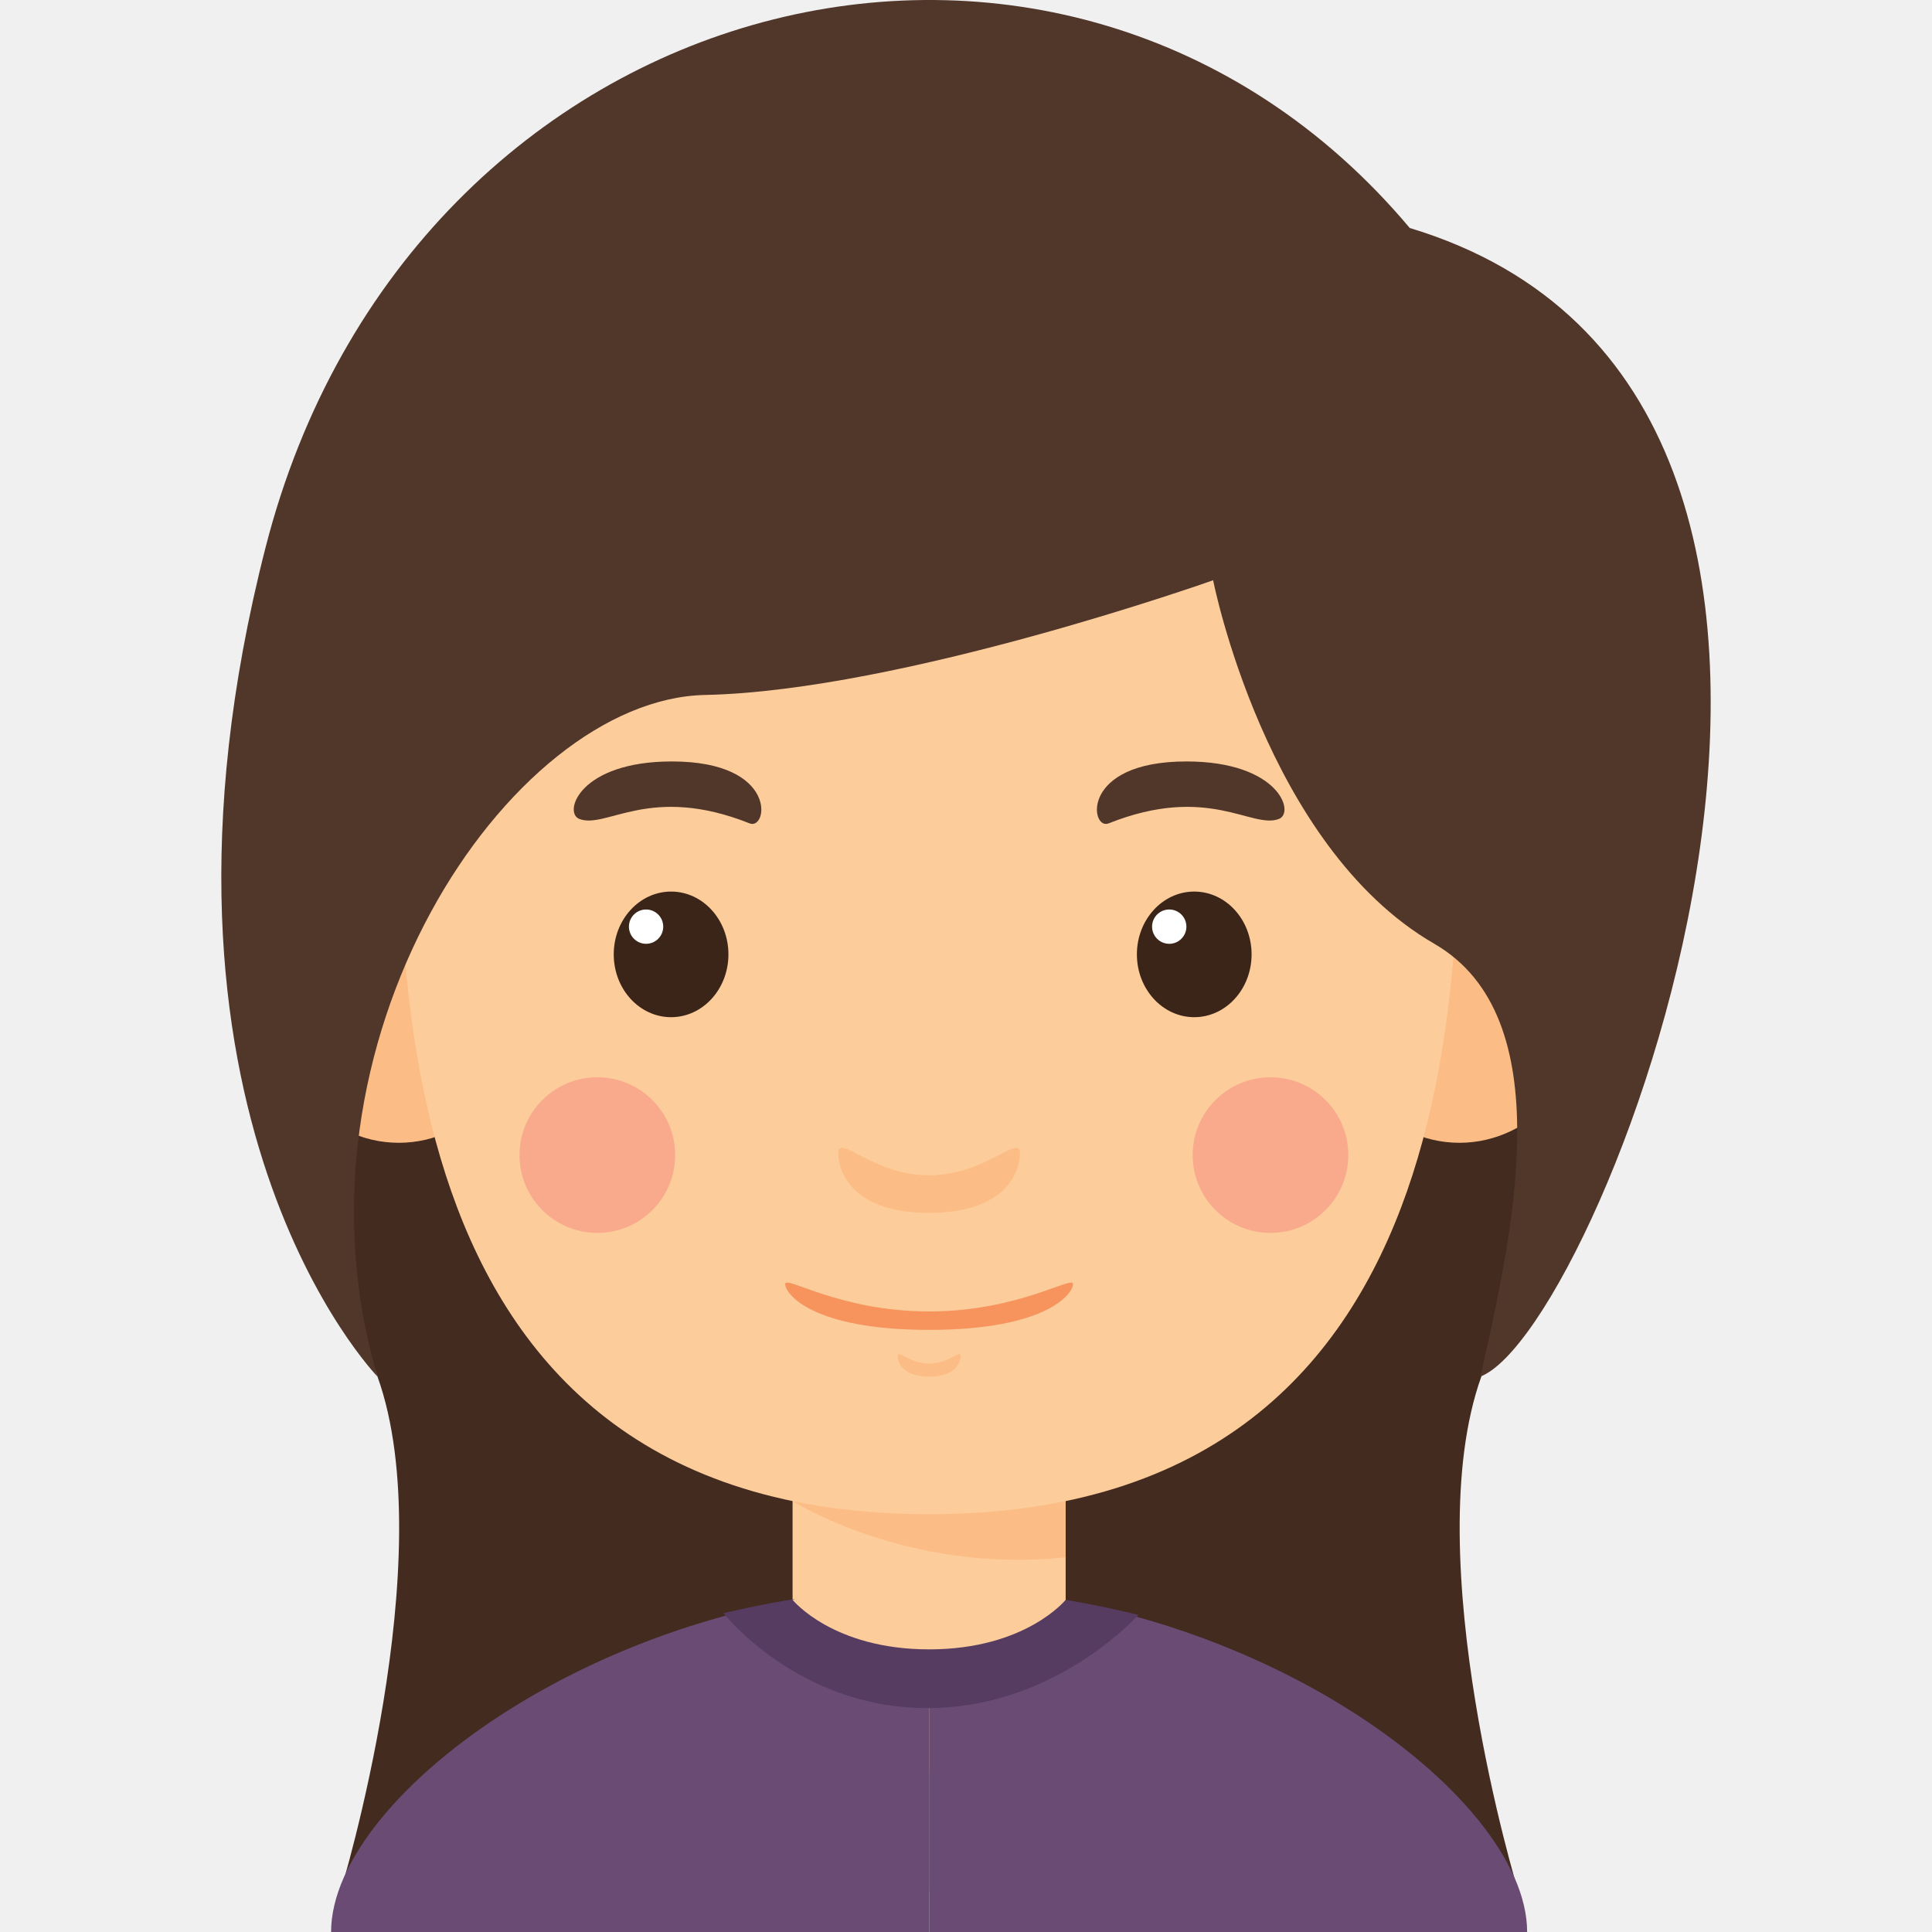
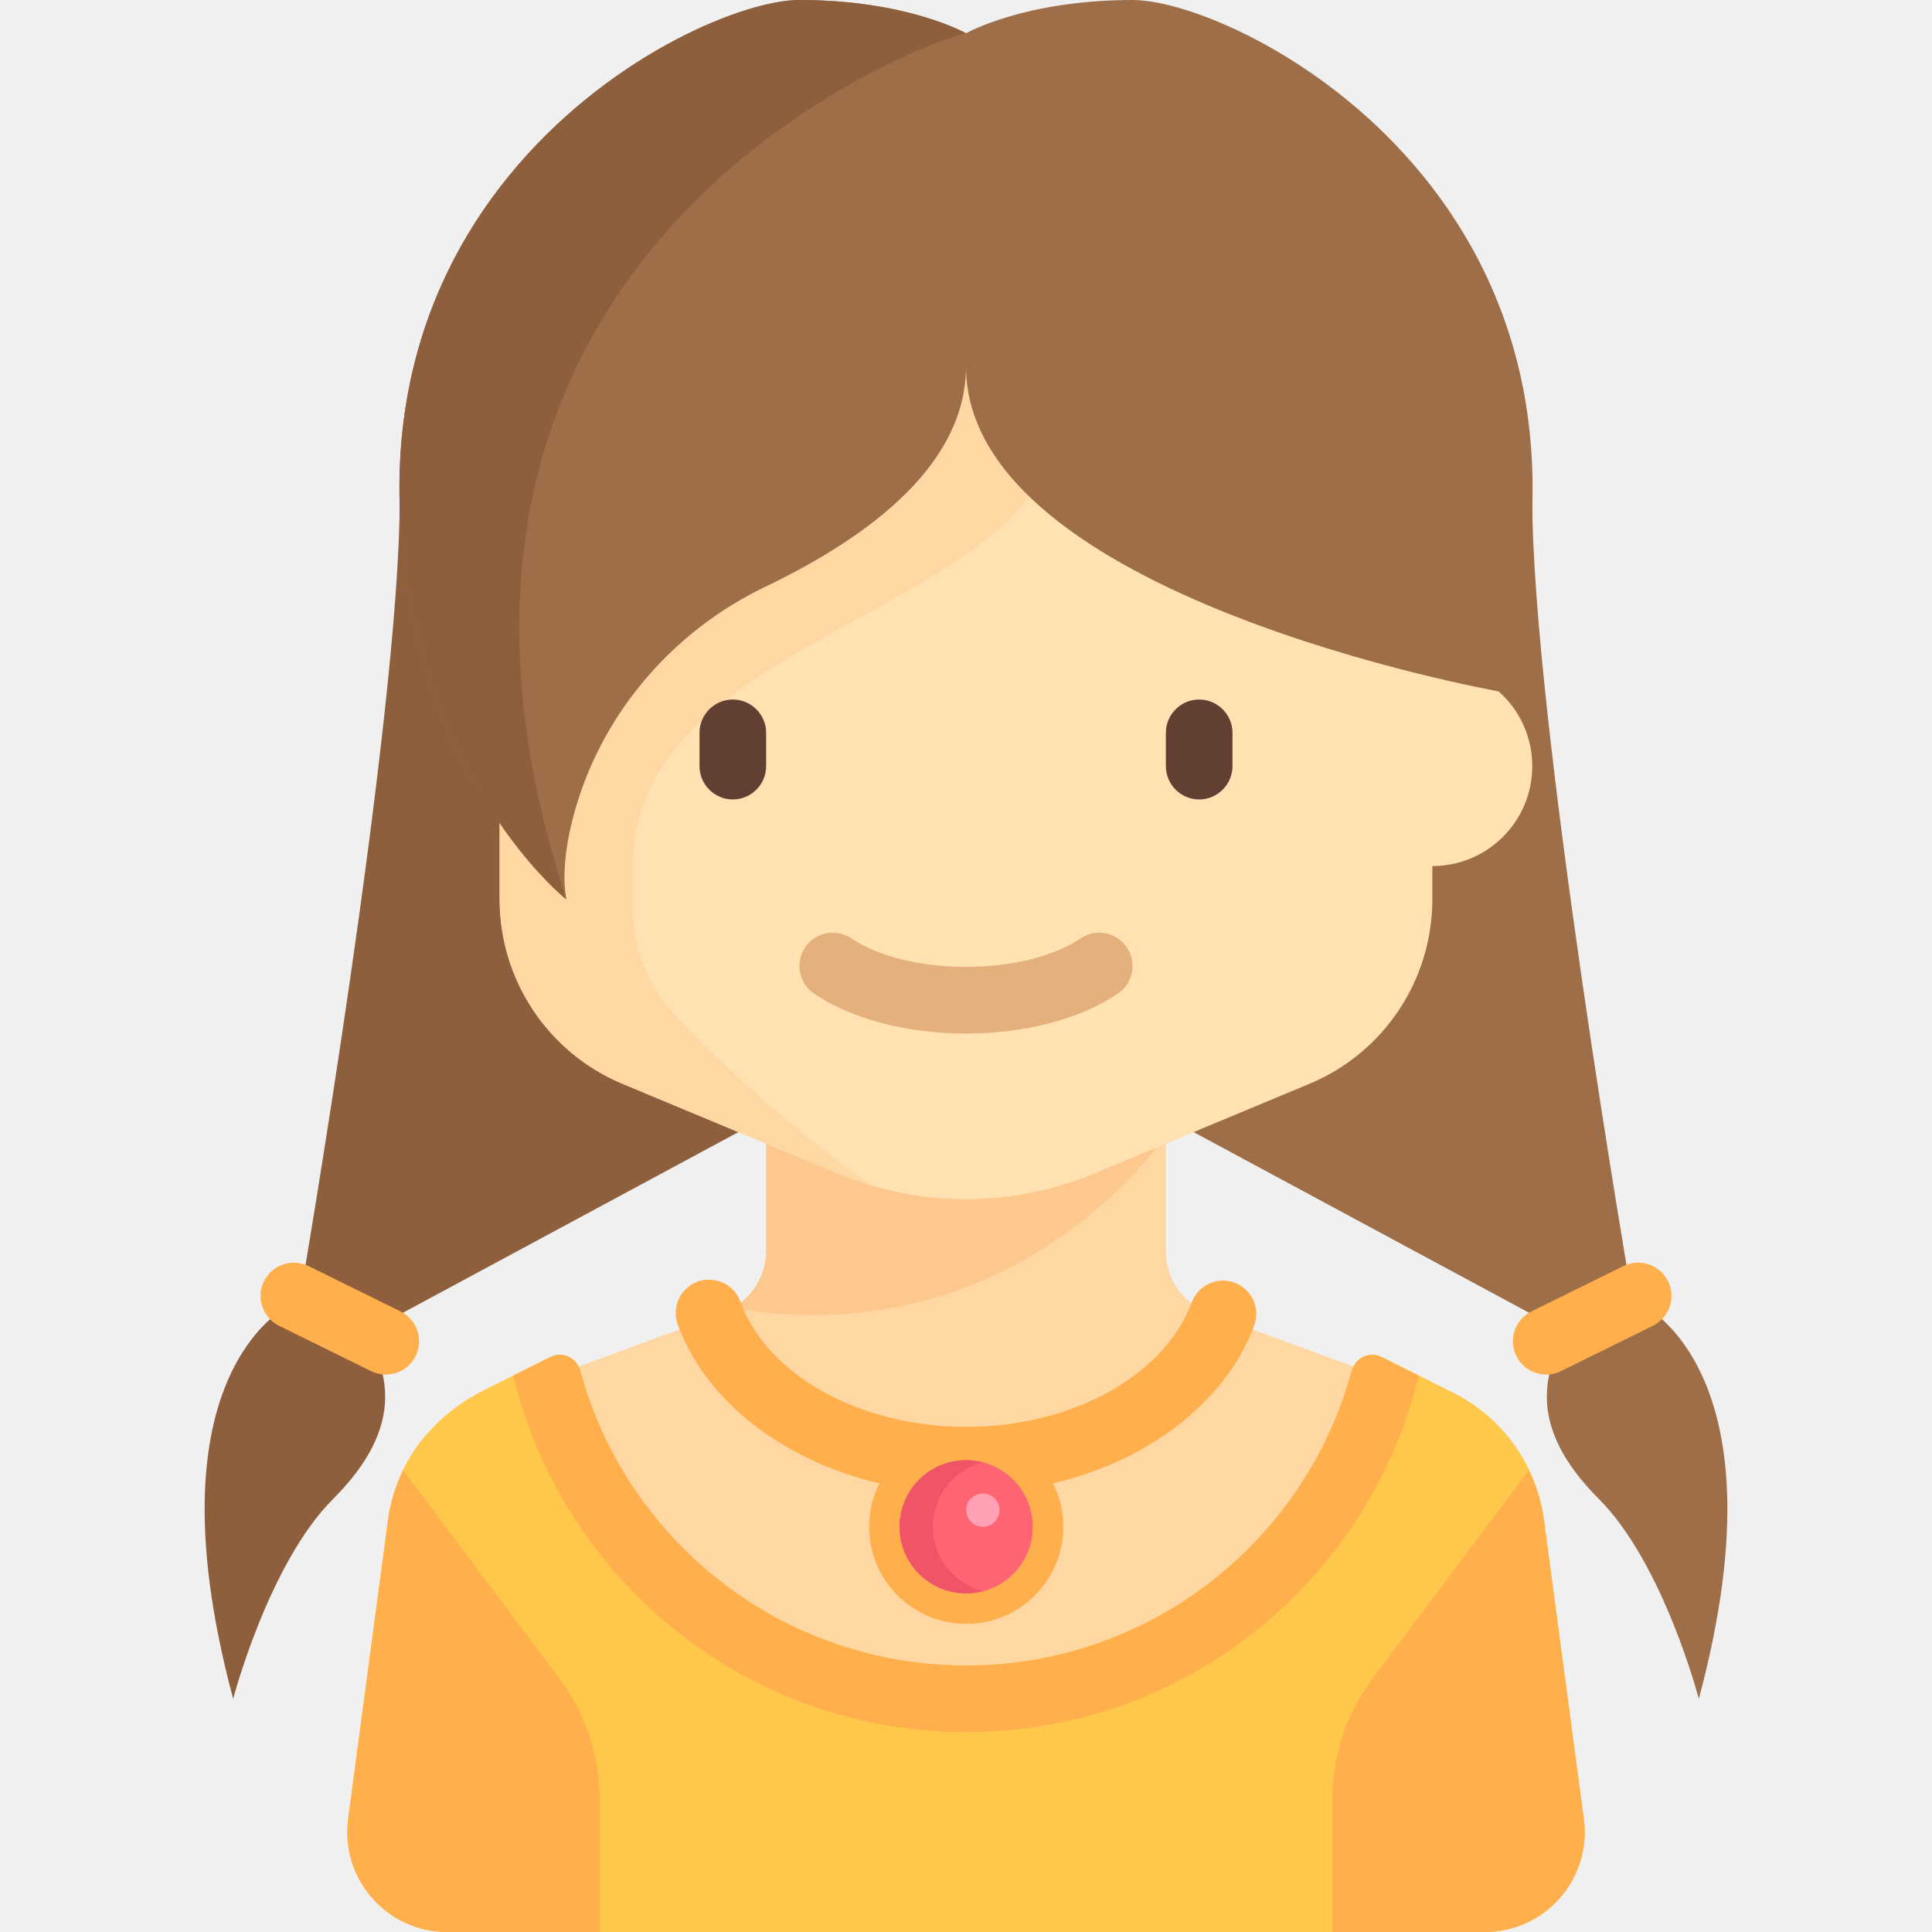
- <svg xmlns="http://www.w3.org/2000/svg" version="1.1" id="Capa_1" x="0px" y="0px" viewBox="0 0 207.964 207.964" style="enable-background:new 0 0 207.964 207.964;" xml:space="preserve">
+ <svg xmlns="http://www.w3.org/2000/svg" version="1.1" id="Layer_1" x="0px" y="0px" viewBox="0 0 464 464" style="enable-background:new 0 0 464 464;" xml:space="preserve">
  <g>
-     <path style="fill:#432B1F;" d="M40.634,148.18c6.989,19.495-3.968,55.375-3.968,55.375h63.346V93.325l-69.52,13.325   C30.493,106.649,34.315,130.553,40.634,148.18z" />
-     <path style="fill:#432B1F;" d="M159.452,148.18c-6.989,19.495,3.969,55.375,3.969,55.375h-63.347V93.325l69.519,13.325   C169.593,106.649,165.772,130.553,159.452,148.18z" />
+     <path style="fill:#FFD7A3;" d="M380.377,436.829l-9.576-71.817c-1.752-13.142-9.902-24.562-21.761-30.491l-17.232-8.616   c-2.567-1.284-5.51-0.145-6.766,2.29l-34.103-12.548c-6.533-2.178-10.94-8.292-10.94-15.179v-25.802l34.461-14.359   C332.349,252.855,344,235.378,344,216v-8c13.255,0,24-10.745,24-24s-10.745-24-24-24v-16c0-22.092-17.909-56-40-56h-144   c-22.092,0-40,33.909-40,56v72c0,19.378,11.651,36.855,29.538,44.308l34.462,14.359v25.801c0,6.887-4.407,13.001-10.94,15.179   l-34.101,12.547c-1.242-2.438-4.18-3.583-6.742-2.302l-15.714,7.857c-13.41,6.705-21.552,18.121-23.304,31.262l-9.576,71.817   C81.704,451.216,92.896,464,107.411,464h249.176C371.102,464,382.295,451.216,380.377,436.829z" />
+     <g>
+       <path style="fill:#9D6E48;" d="M392,312c0,0-24-139.333-24-192l-96,144l104,56c-5,9.5-9.529,22.472,8,40c15.5,15.5,24,48,24,48    C430,326,392,312,392,312z" />
+       <g>
+         <g>
+           <path style="fill:#FFB04D;" d="M374.878,329.301l22.087-10.888c3.963-1.954,5.591-6.75,3.636-10.712l0,0      c-1.954-3.96-6.748-5.587-10.708-3.634l-22.087,10.888c-3.963,1.954-5.591,6.75-3.636,10.712l0,0      C366.123,329.627,370.917,331.254,374.878,329.301z" />
+         </g>
+       </g>
+     </g>
+     <g>
+       <path style="fill:#8D5F3D;" d="M191.999,264l-96-144c0,52.667-24,192-24,192s-38,14-16,96c0,0,8.5-32.5,24-48    c17.529-17.529,13-30.5,8-40L191.999,264z" />
+       <g>
+         <g>
+           <path style="fill:#FFB04D;" d="M89.122,329.301l-22.087-10.888c-3.963-1.954-5.591-6.75-3.636-10.712l0,0      c1.954-3.96,6.748-5.587,10.708-3.634l22.087,10.888c3.963,1.954,5.591,6.75,3.636,10.712l0,0      C97.876,329.627,93.082,331.254,89.122,329.301z" />
+         </g>
+       </g>
+     </g>
+     <g>
+       <path style="fill:#FDC88E;" d="M279,274h-95v26.468c0,5.759-3.186,10.831-8.017,13.659C243.076,325.871,279,274,279,274z" />
+     </g>
+     <g>
+       <path style="fill:#FFC84A;" d="M349.04,334.521l-17.232-8.616c-2.92-1.46-6.327,0.212-7.184,3.362    c-11.09,40.761-48.352,70.736-92.626,70.736c-44.285,0-81.555-29.99-92.635-70.767c-0.852-3.134-4.242-4.797-7.146-3.345    l-15.714,7.857c-13.41,6.705-21.552,18.121-23.304,31.262l-9.576,71.817c-1.918,14.388,9.275,27.172,23.789,27.172h249.176    c14.515,0,25.708-12.784,23.789-27.172l-9.576-71.817C369.049,351.87,360.899,340.45,349.04,334.521z" />
+     </g>
+     <g>
+       <path style="fill:#FFB04D;" d="M96.842,353.124c-1.813,3.734-3.087,7.708-3.645,11.887l-9.576,71.817    C81.704,451.216,92.897,464,107.412,464h36.588v-32c0-10.386-3.369-20.491-9.6-28.8L96.842,353.124z" />
+     </g>
+     <g>
+       <path style="fill:#FFB04D;" d="M367.156,353.124c1.813,3.734,3.087,7.708,3.645,11.887l9.576,71.817    c1.918,14.388-9.275,27.172-23.79,27.172H320v-32c0-10.386,3.368-20.491,9.6-28.8L367.156,353.124z" />
+     </g>
+     <path style="fill:#FFE1B2;" d="M344,160v-16c0-22.092-17.909-56-40-56h-144c-22.092,0-40,33.909-40,56v72   c0,19.378,11.651,36.855,29.538,44.308l51.691,21.538c9.75,4.063,20.208,6.154,30.77,6.154l0,0c10.562,0,21.019-2.091,30.769-6.154   l51.694-21.539C332.349,252.855,344,235.378,344,216v-8c13.255,0,24-10.745,24-24S357.255,160,344,160z" />
+     <g>
+       <path style="fill:#623F33;" d="M288,192L288,192c-4.4,0-8-3.6-8-8v-8c0-4.4,3.6-8,8-8l0,0c4.4,0,8,3.6,8,8v8    C296,188.4,292.399,192,288,192z" />
+     </g>
    <g>
      <g>
-         <rect x="85.315" y="157.699" style="fill:#FDCC9B;" width="29.395" height="32.922" />
-         <path style="fill:#FCBC85;" d="M85.315,161.577c0,0,12.365,7.874,29.395,6.05v-9.928H85.315V161.577z" />
-         <ellipse style="fill:#FCBC85;" cx="42.928" cy="106.649" rx="14.343" ry="16.364" />
-         <ellipse style="fill:#FCBC85;" cx="157.096" cy="106.649" rx="14.343" ry="16.364" />
-         <path style="fill:#FDCC9B;" d="M157.038,75.394c0-24.103-17.637-41.741-57.025-41.741c-39.39,0-57.026,17.637-57.026,41.741     c0,24.104-4.115,87.597,57.026,87.597C161.153,162.99,157.038,99.498,157.038,75.394z" />
-         <g>
-           <g>
-             <ellipse style="fill:#3B2519;" cx="72.237" cy="102.731" rx="6.173" ry="6.761" />
-             <circle style="fill:#FFFFFF;" cx="69.545" cy="99.746" r="1.846" />
-           </g>
-           <path style="fill:#51362A;" d="M62.362,88.154c2.918,1.118,7.606-3.798,18.334,0.478c1.956,0.78,3.124-6.668-8.377-6.668      C62.362,81.964,60.598,87.479,62.362,88.154z" />
-           <g>
-             <ellipse style="fill:#3B2519;" cx="128.55" cy="102.731" rx="6.173" ry="6.761" />
-             <circle style="fill:#FFFFFF;" cx="125.859" cy="99.746" r="1.847" />
-           </g>
-           <path style="fill:#51362A;" d="M137.663,88.154c-2.919,1.118-7.605-3.798-18.335,0.478c-1.955,0.78-3.123-6.668,8.378-6.668      C137.663,81.964,139.426,87.479,137.663,88.154z" />
-         </g>
-         <path style="fill:#FCBC85;" d="M100.012,126.511c-6.1,0-9.774-4.556-9.774-2.352c0,2.205,1.764,6.394,9.774,6.394     c8.01,0,9.773-4.189,9.773-6.394C109.786,121.955,106.112,126.511,100.012,126.511z" />
-         <path style="fill:#FCBC85;" d="M100.012,146.782c-2.109,0-3.381-1.576-3.381-0.813s0.61,2.211,3.381,2.211     s3.381-1.448,3.381-2.211S102.122,146.782,100.012,146.782z" />
-         <path style="fill:#F7945E;" d="M100.012,141.165c-9.668,0-15.493-3.936-15.493-2.939c0,0.998,2.796,4.924,15.493,4.924     c12.697,0,15.492-3.926,15.492-4.924C115.504,137.228,109.68,141.165,100.012,141.165z" />
+         <path style="fill:#E4B07B;" d="M231.999,248.219c-14.223,0-27.527-3.5-36.5-9.605c-3.652-2.484-4.601-7.461-2.113-11.113     c2.48-3.648,7.461-4.598,11.113-2.113c6.289,4.277,16.57,6.832,27.5,6.832s21.211-2.555,27.5-6.832     c3.66-2.492,8.629-1.539,11.113,2.113c2.488,3.652,1.539,8.629-2.113,11.113C259.528,244.719,246.223,248.219,231.999,248.219z" />
      </g>
-       <circle style="fill:#F9AA8D;" cx="64.298" cy="124.336" r="8.378" />
-       <circle style="fill:#F9AA8D;" cx="136.756" cy="124.336" r="8.377" />
    </g>
-     <path style="fill:#694B74;" d="M100.012,170.927v37.038H35.639C35.639,192.973,66.208,170.927,100.012,170.927z" />
-     <path style="fill:#694B74;" d="M100.012,170.927v37.038h64.372C164.384,192.973,133.816,170.927,100.012,170.927z" />
-     <path style="fill:#563C60;" d="M99.821,170.927c-7.271,0-14.715,1.005-21.933,2.72c0.049,0.063,8.006,10.214,21.933,10.214   c12.898,0,21.472-8.693,22.715-10.03C115.076,172,107.355,170.927,99.821,170.927z" />
-     <path style="fill:#FDCC9B;" d="M85.315,172.209c0,0,4.299,5.332,14.697,5.332c10.398,0,14.697-5.332,14.697-5.332   S99.461,166.657,85.315,172.209z" />
-     <path style="fill:#51362A;" d="M151.747,24.541C114.709-19.552,44.162-1.915,28.584,58.933   c-15.577,60.847,12.05,89.247,12.05,89.247C30.04,112.321,54.744,75.247,75.908,74.806c21.165-0.441,54.675-12.346,54.675-12.346   s5.625,28.622,23.81,39.132c13.669,7.9,8.477,31.122,4.949,46.588C172.569,143.149,211.712,42.619,151.747,24.541z" />
+     <path style="fill:#FFD7A3;" d="M250.999,113.915l-19-31.915c0,0-112,80.667-112,110v24c0,19.378,11.651,36.855,29.538,44.308   l51.69,21.538c2.53,1.054,5.112,1.962,7.727,2.749c-22.844-16.711-38.05-31.32-46.96-40.872c-6.482-6.95-9.995-16.121-9.995-25.625   V208C151.999,157.443,230.251,149.811,250.999,113.915z" />
+     <g>
+       <path style="fill:#9D6E48;" d="M103.999,166.055c0,0-0.015,0.003-0.037,0.008C103.975,166.06,103.986,166.058,103.999,166.055z" />
+       <path style="fill:#9D6E48;" d="M272,0c-26,0-40,8-40,8s-14-8-40-8s-124.666,50.055-88,166.055c12,33.445,32,49.945,32,49.945    c-1.084-6.322-0.063-14.108,2.386-22.368c6.856-23.12,23.648-42.277,45.392-52.704c25.958-12.448,48.222-29.85,48.222-52.928    c0,55.333,128,78.055,128,78.055C396.667,50.055,298,0,272,0z" />
+     </g>
+     <g>
+       <path style="fill:#8D5F3D;" d="M231.999,8c0,0-14-8-40-8s-124.666,50.055-88,166.055c12.5,34.778,32,49.945,32,49.945    C85.999,63.333,217.333,11.333,231.999,8z" />
+     </g>
+     <g>
+       <path style="fill:#FFB04D;" d="M231.999,416c52.755,0,96.872-36.521,108.747-85.627l-8.938-4.469    c-2.919-1.46-6.327,0.212-7.184,3.362c-11.09,40.761-48.352,70.736-92.627,70.736c-44.285,0-81.555-29.99-92.635-70.767    c-0.852-3.134-4.242-4.797-7.146-3.345l-8.964,4.482C135.128,379.48,179.244,416,231.999,416z" />
+     </g>
+     <g>
+       <path style="fill:#FFB04D;" d="M232.044,358.683c-32.102,0-60.59-16.711-69.277-40.625c-1.508-4.156,0.637-8.742,4.789-10.258    c4.172-1.469,8.742,0.641,10.25,4.789c6.434,17.719,28.738,30.094,54.238,30.094c25.371,0,47.648-12.297,54.172-29.906    c1.539-4.148,6.156-6.266,10.277-4.719c4.145,1.531,6.258,6.133,4.723,10.281C292.419,342.089,263.974,358.683,232.044,358.683z" />
+     </g>
+     <g>
+       <circle style="fill:#FFB04D;" cx="232.044" cy="366.683" r="23.32" />
+     </g>
+     <g>
+       <circle style="fill:#FF6473;" cx="232.044" cy="366.683" r="16" />
+     </g>
+     <g>
+       <path style="fill:#F05467;" d="M224.044,366.683c0-7.447,5.111-13.65,12-15.434c-1.286-0.333-2.61-0.566-4-0.566    c-8.836,0-16,7.163-16,16c0,8.836,7.164,16,16,16c1.39,0,2.714-0.233,4-0.566C229.154,380.333,224.044,374.13,224.044,366.683z" />
+     </g>
+     <g>
+       <circle style="fill:#FFA0B5;" cx="236.044" cy="362.683" r="4" />
+     </g>
+     <g>
+       <path style="fill:#623F33;" d="M175.999,192L175.999,192c-4.4,0-8-3.6-8-8v-8c0-4.4,3.6-8,8-8l0,0c4.4,0,8,3.6,8,8v8    C183.999,188.4,180.399,192,175.999,192z" />
+     </g>
  </g>
  <g>
</g>
  <g>
</g>
  <g>
</g>
  <g>
</g>
  <g>
</g>
  <g>
</g>
  <g>
</g>
  <g>
</g>
  <g>
</g>
  <g>
</g>
  <g>
</g>
  <g>
</g>
  <g>
</g>
  <g>
</g>
  <g>
</g>
</svg>
